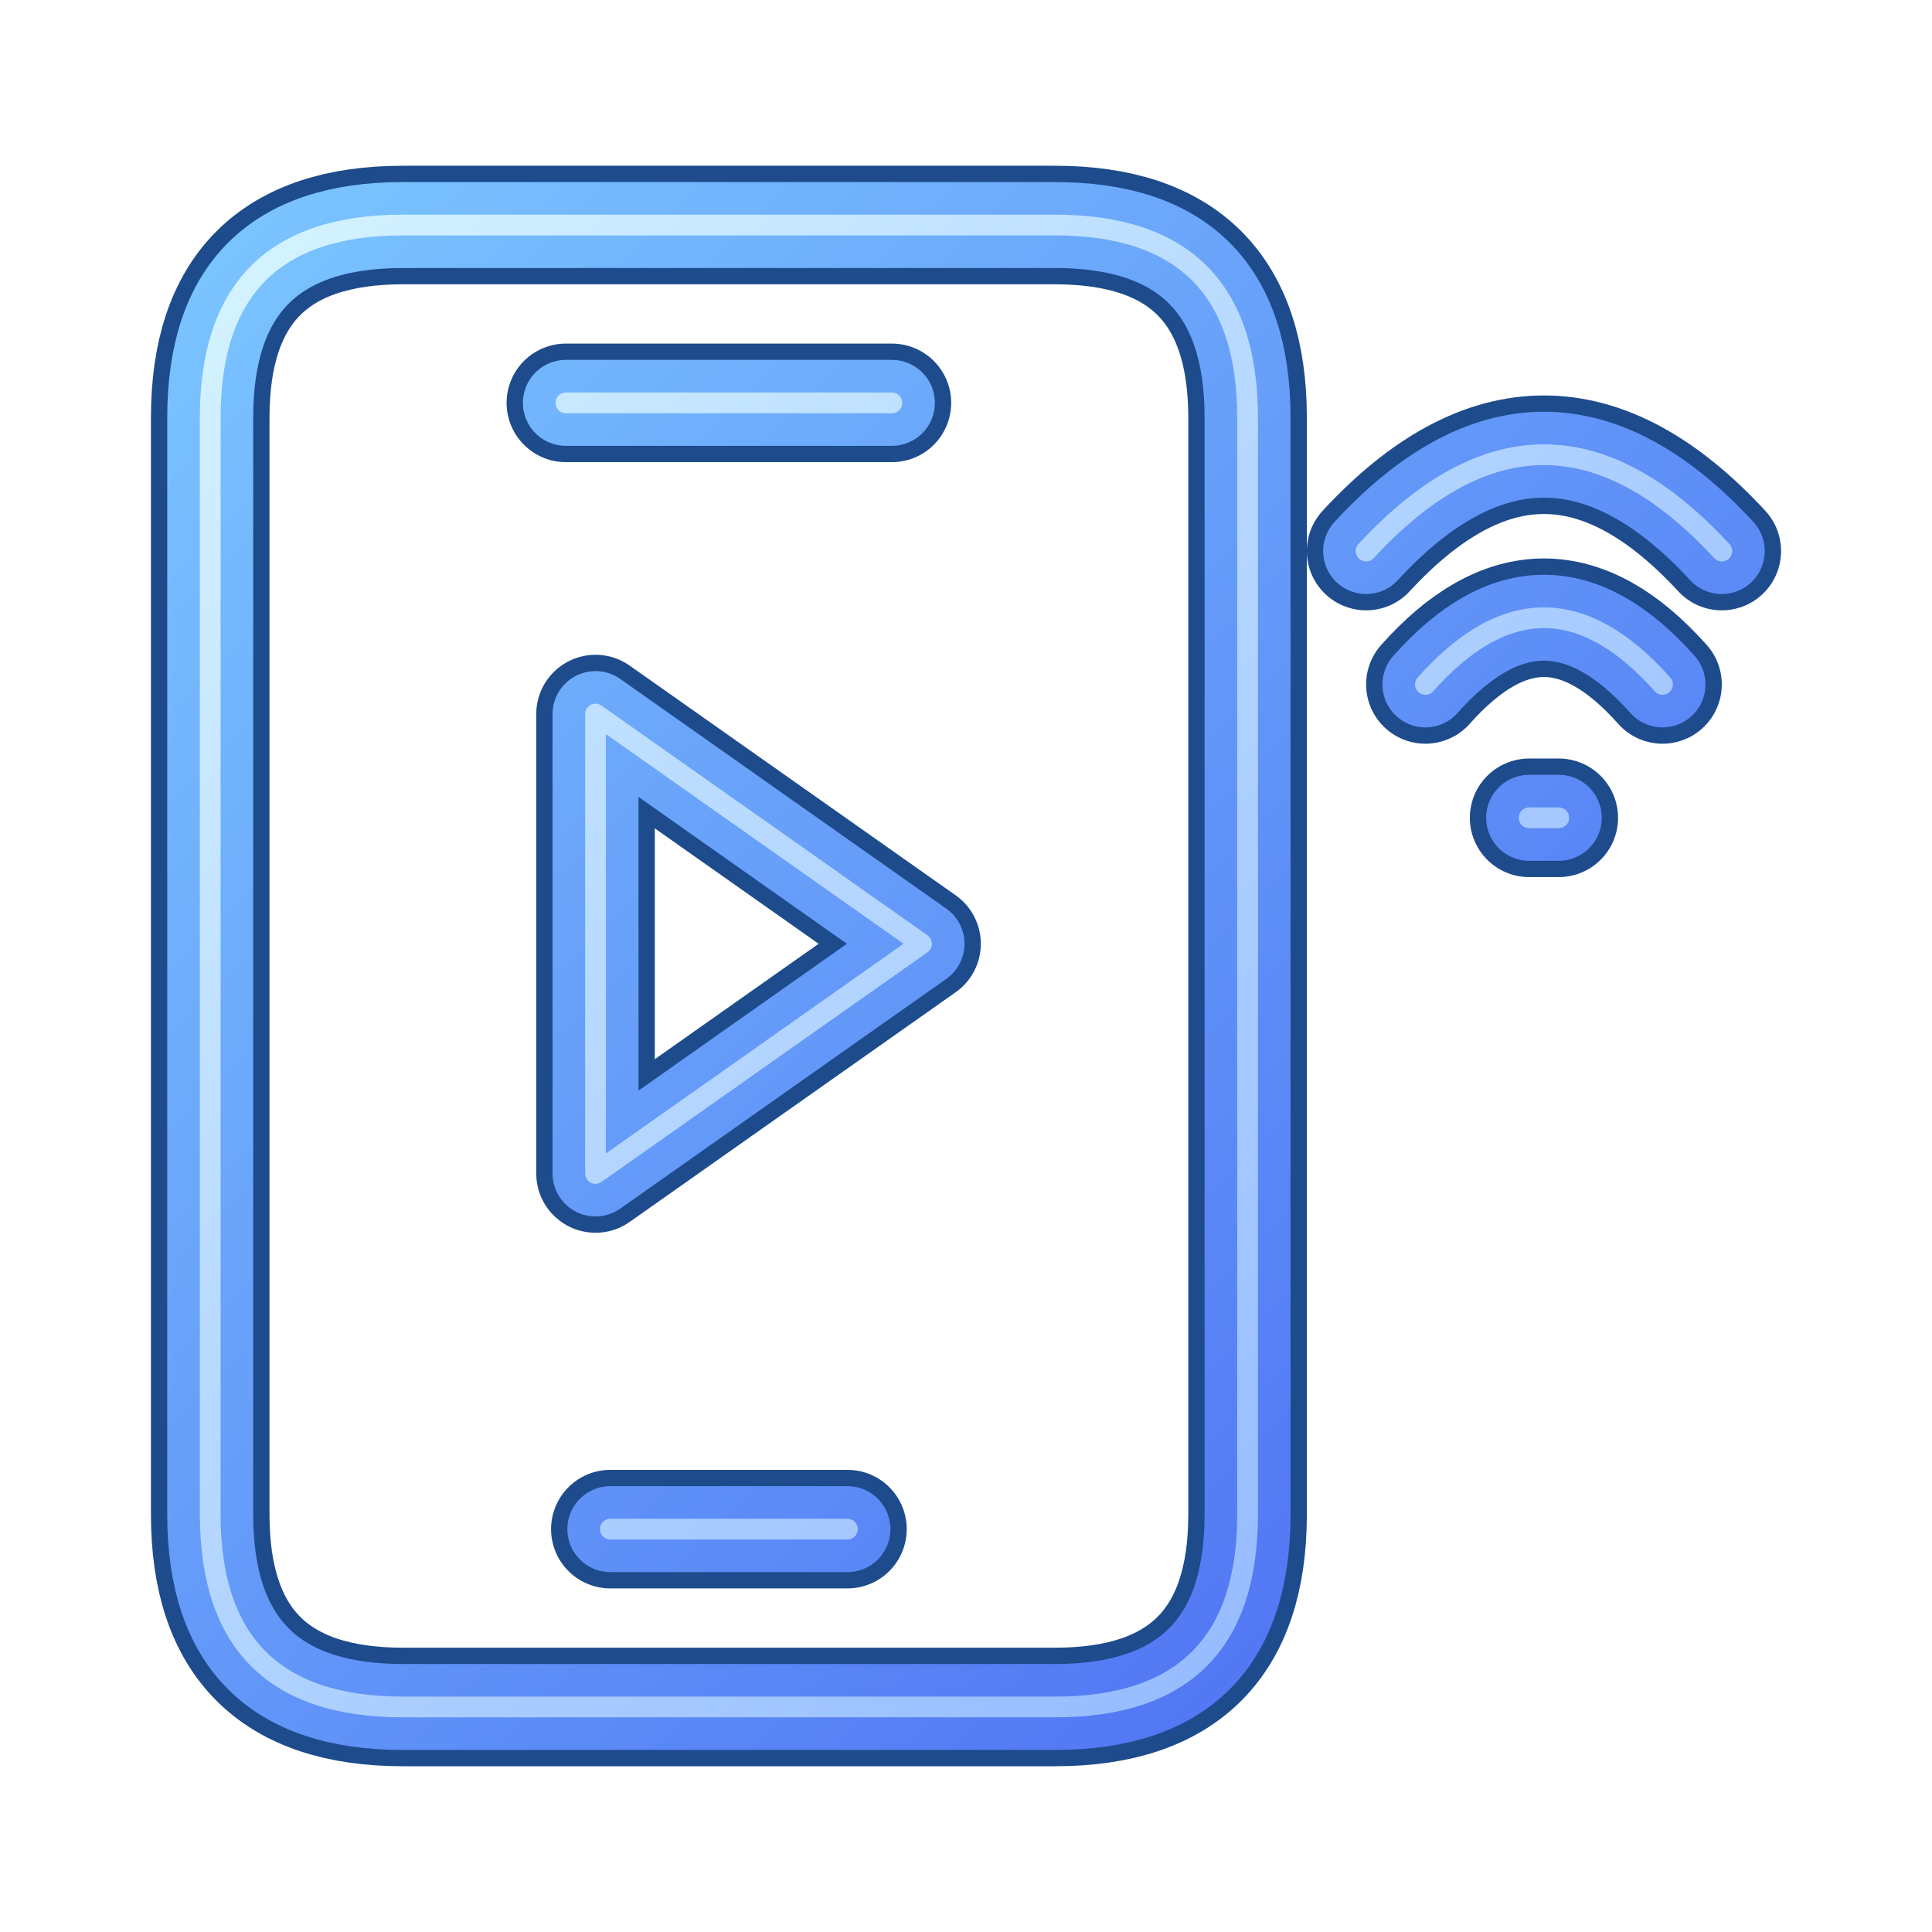
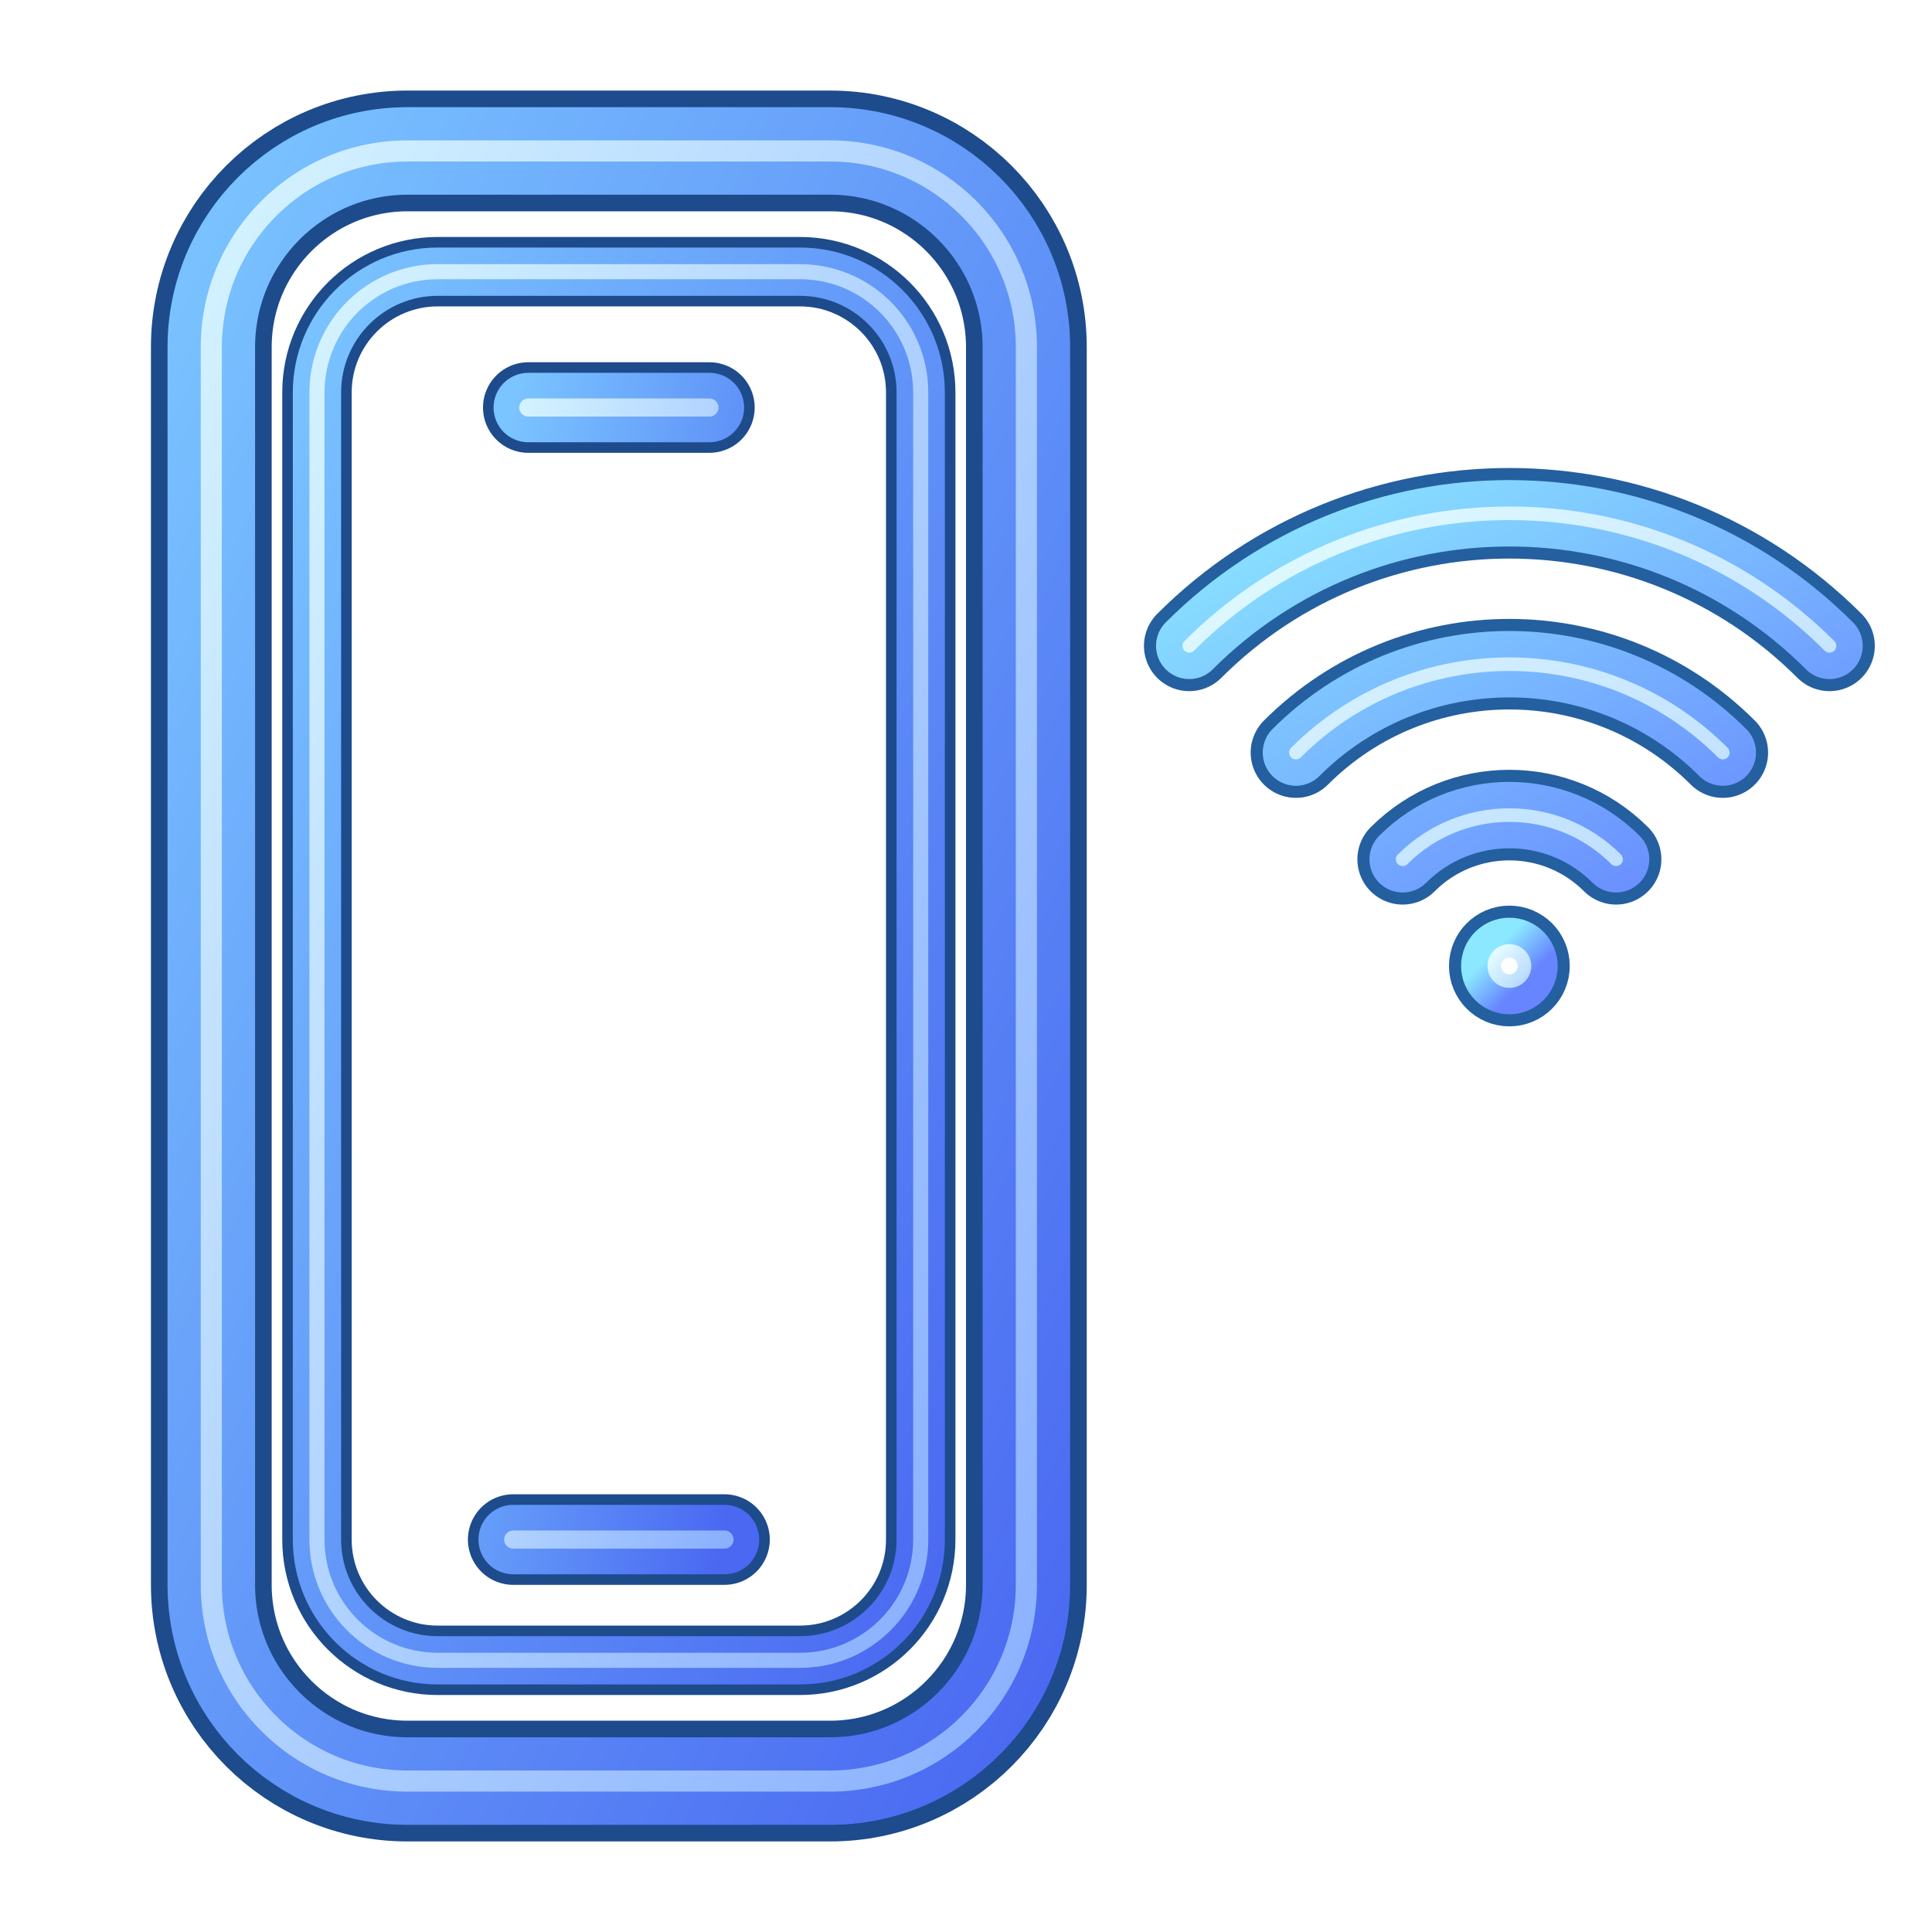
<svg xmlns="http://www.w3.org/2000/svg" width="128" height="128" viewBox="0 0 128 128">
  <defs>
-     <linearGradient id="color" x1="0" y1="0" x2="1" y2="1">
+     <linearGradient id="phone-color" x1="0" y1="0" x2="1" y2="1">
      <stop offset="0" stop-color="#7AC4FF" />
      <stop offset="1" stop-color="#4A68F1" />
    </linearGradient>
-     <linearGradient id="highlight" x1="0" y1="0" x2="1" y2="1">
+     <linearGradient id="phone-highlight" x1="0" y1="0" x2="1" y2="1">
      <stop offset="0" stop-color="#D5F4FF" />
      <stop offset="1" stop-color="#8AB0FF" />
    </linearGradient>
-     <g id="remote" fill="none" stroke-linejoin="round" stroke-linecap="round">
-       <path d="M29 14 H73 Q86 14 86 27 V101 Q86 114 73 114 H29 Q16 114 16 101 V27 Q16 14 29 14 Z M40 26 H62 M43 102 H59 M42 47 L42 78 L64 62.5 Z M94 36 Q106 23 118 36 M98 45 Q106 36 114 45 M105 54 H107" />
+     <linearGradient id="wifi-color" x1="0" y1="0" x2="1" y2="1">
+       <stop offset="0" stop-color="#8BE8FF" />
+       <stop offset="1" stop-color="#6685FF" />
+     </linearGradient>
+     <linearGradient id="wifi-highlight" x1="0" y1="0" x2="1" y2="1">
+       <stop offset="0" stop-color="#E4FDFF" />
+       <stop offset="1" stop-color="#B8DAFF" />
+     </linearGradient>
+     <g id="phone" fill="none" stroke-linejoin="round" stroke-linecap="round">
+       <rect x="14" y="10" width="54" height="108" rx="13" />
+     </g>
+     <rect id="screen" x="21" y="18" width="40" height="92" rx="8" fill="none" />
+     <path id="phone-details" d="M35 27 H47 M34 102 H48" fill="none" stroke-linecap="round" />
+     <g id="wifi" fill="none" stroke-linejoin="round" stroke-linecap="round">
+       <path d="M78.79 42.79 A30 30 0 0 1 121.21 42.79 M85.86 49.86 A20 20 0 0 1 114.14 49.86 M92.93 56.93 A10 10 0 0 1 107.07 56.93" />
+       <circle cx="100" cy="64" r="1" />
    </g>
  </defs>
-   <g transform="matrix(0.981818 0 0 0.981818 -1.781816 1.163649)">
-     <use href="#remote" stroke="#1D4B8C" stroke-width="8" />
-     <use href="#remote" stroke="url(#color)" stroke-width="5.8" />
-     <use href="#remote" stroke="url(#highlight)" stroke-width="1.4" />
-   </g>
+   <use href="#phone" stroke="#1D4B8C" stroke-width="8" />
+   <use href="#phone" stroke="url(#phone-color)" stroke-width="5.8" />
+   <use href="#phone" stroke="url(#phone-highlight)" stroke-width="1.4" />
+   <use href="#screen" stroke="#1D4B8C" stroke-width="4.6" />
+   <use href="#screen" stroke="url(#phone-color)" stroke-width="3.2" />
+   <use href="#screen" stroke="url(#phone-highlight)" stroke-width="1" />
+   <use href="#phone-details" stroke="#1D4B8C" stroke-width="6" />
+   <use href="#phone-details" stroke="url(#phone-color)" stroke-width="4.6" />
+   <use href="#phone-details" stroke="url(#phone-highlight)" stroke-width="1.2" />
+   <use href="#wifi" stroke="#245F9F" stroke-width="6" />
+   <use href="#wifi" stroke="url(#wifi-color)" stroke-width="4.4" />
+   <use href="#wifi" stroke="url(#wifi-highlight)" stroke-width="0.9" />
</svg>
